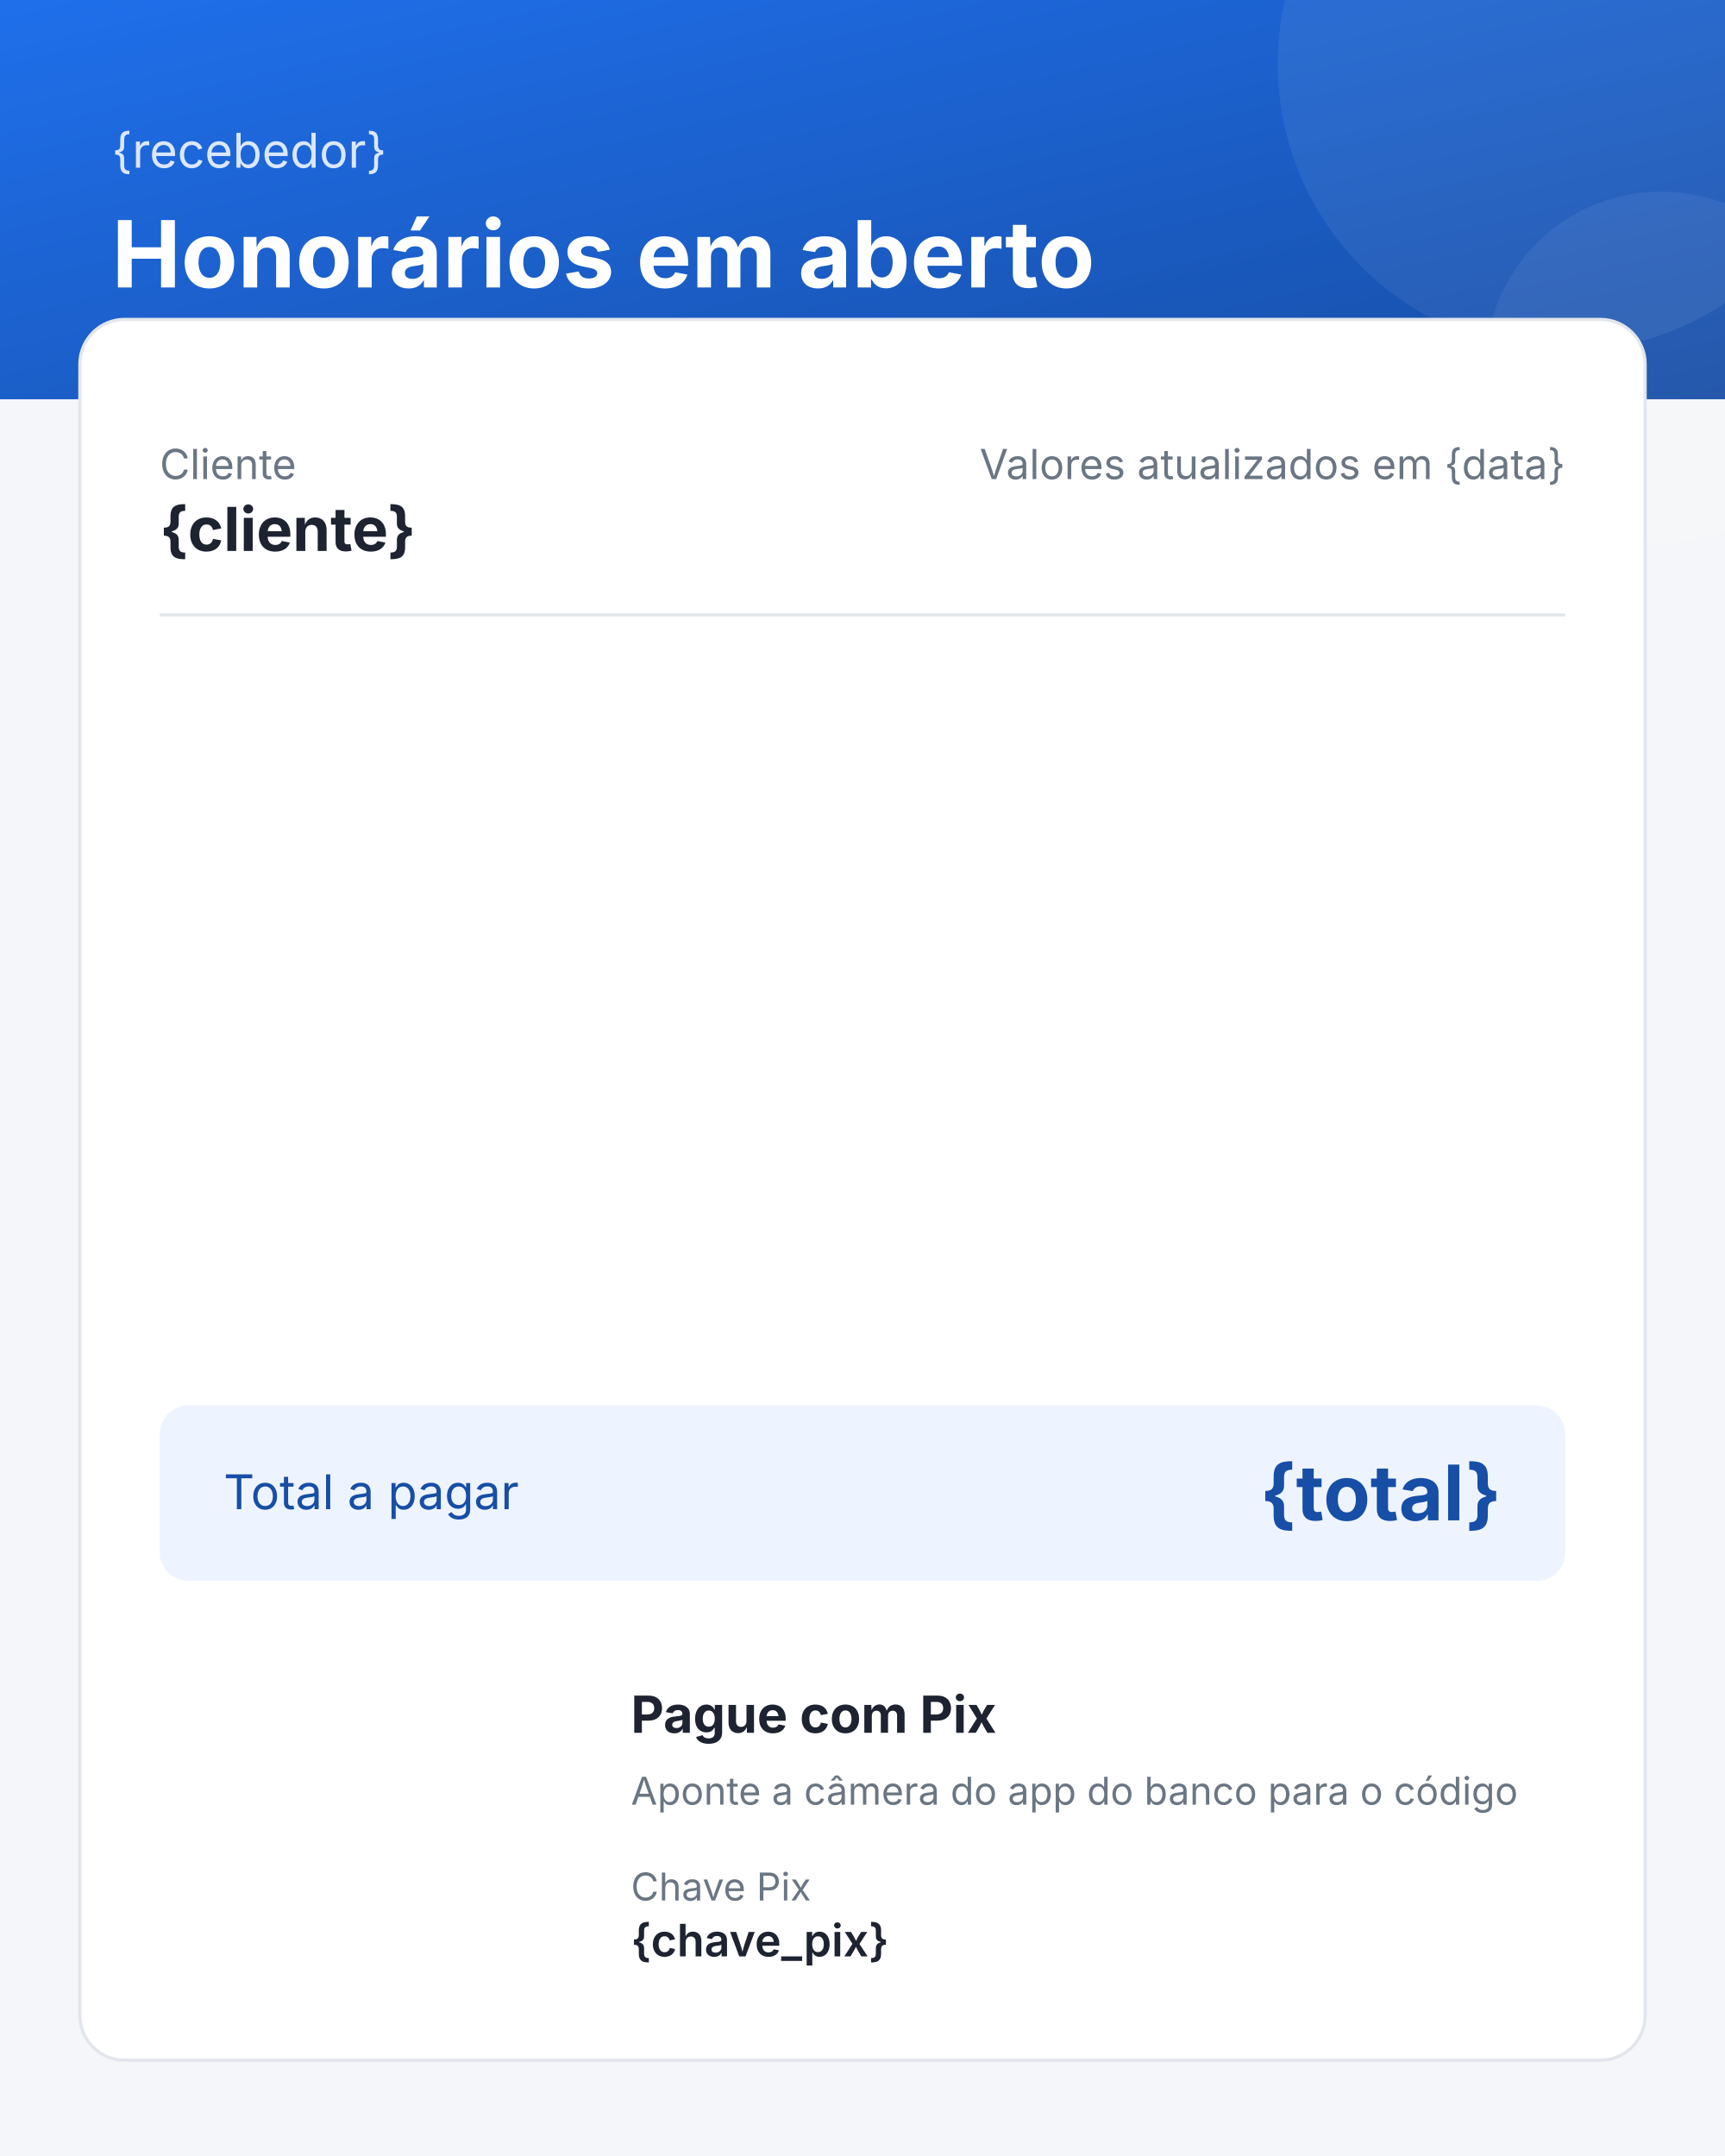
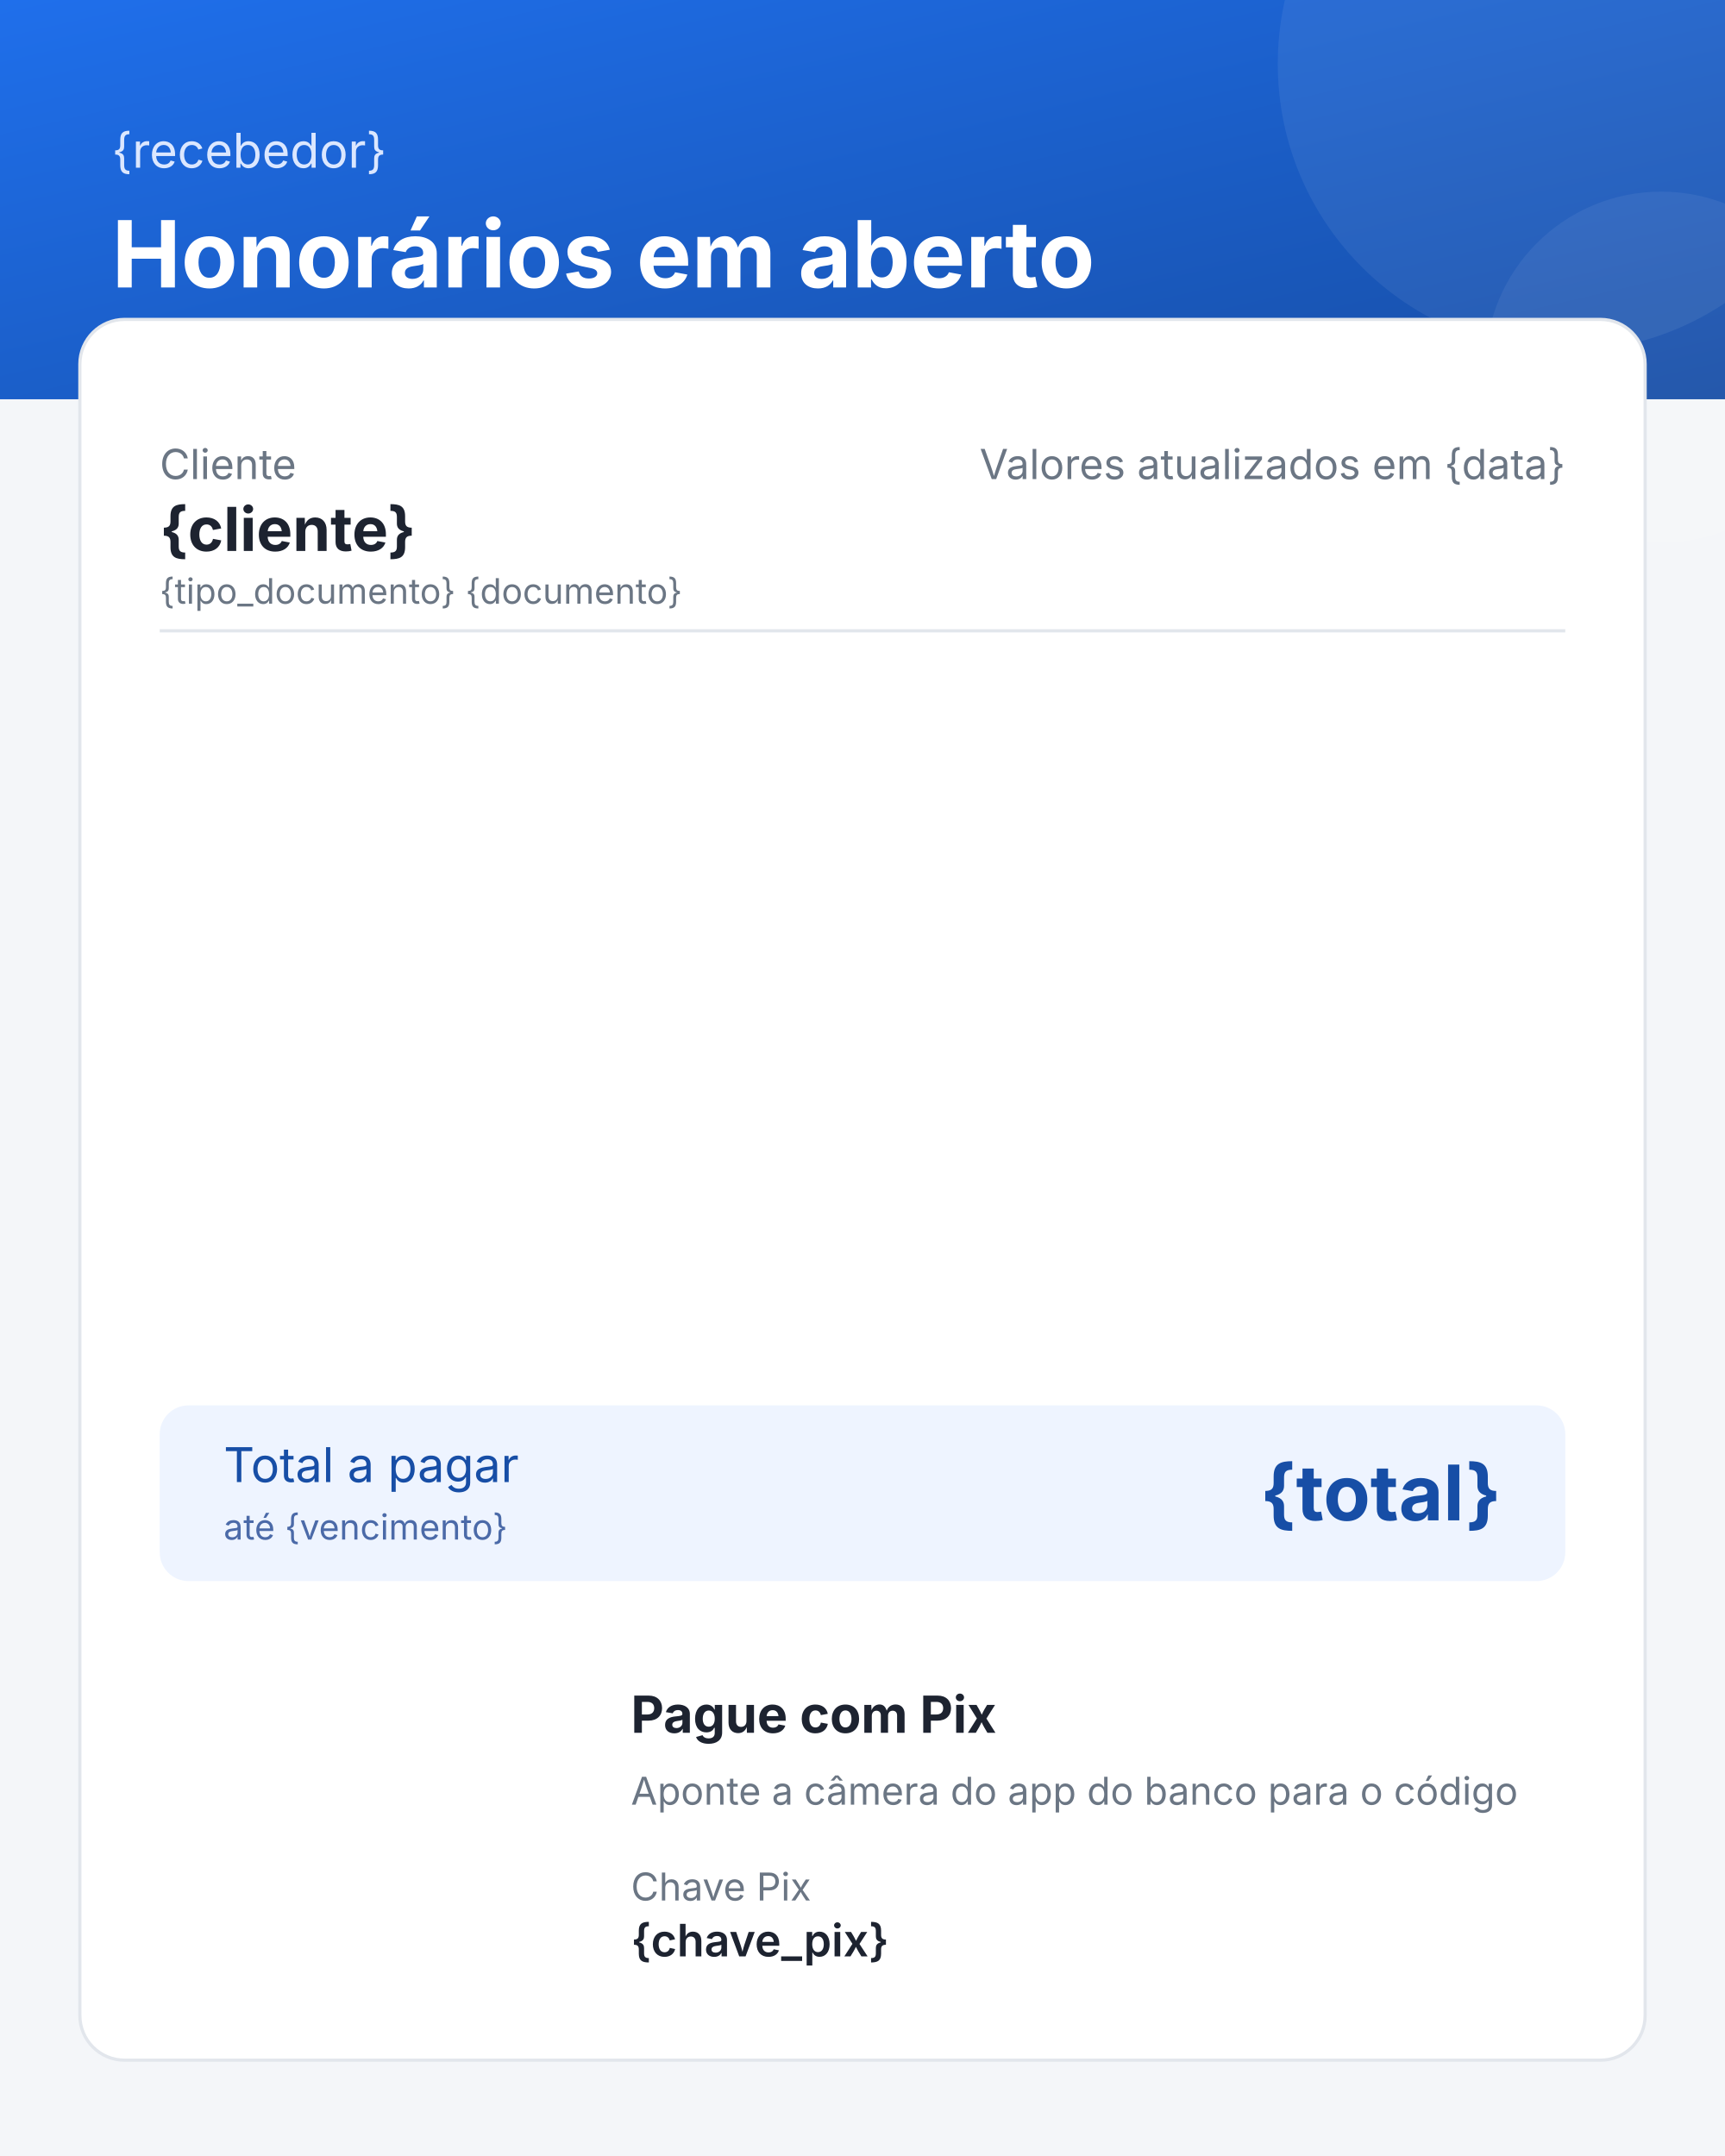
<svg xmlns="http://www.w3.org/2000/svg" width="1080" height="1350" viewBox="0 0 1080 1350">
  <defs>
    <linearGradient id="faixa" x1="0" y1="0" x2="1" y2="1">
      <stop offset="0" stop-color="#1f6feb" />
      <stop offset="1" stop-color="#174ea6" />
    </linearGradient>
  </defs>
  <rect width="1080" height="1350" fill="#f4f6f9" />
  <rect width="1080" height="250" fill="url(#faixa)" />
  <circle cx="980" cy="40" r="180" fill="#ffffff" fill-opacity="0.07" />
  <circle cx="1040" cy="230" r="110" fill="#ffffff" fill-opacity="0.06" />
  <g id="conteudo">
    <text x="70" y="105" font-family="Inter, Segoe UI, Arial, sans-serif" font-size="30" fill="#dbe7ff">{recebedor}</text>
    <text x="70" y="180" font-family="Inter, Segoe UI, Arial, sans-serif" font-size="58" font-weight="700" fill="#ffffff">Honorários em aberto</text>
    <rect x="50" y="200" width="980" height="1090" rx="28" fill="#ffffff" stroke="#e2e6ec" stroke-width="2" />
    <text x="100" y="300" font-family="Inter, Segoe UI, Arial, sans-serif" font-size="26" fill="#6b7684">Cliente</text>
    <text x="100" y="345" font-family="Inter, Segoe UI, Arial, sans-serif" font-size="38" font-weight="700" fill="#1d2330">{cliente}</text>
    <text x="980" y="300" text-anchor="end" font-family="Inter, Segoe UI, Arial, sans-serif" font-size="26" fill="#6b7684">Valores atualizados em {data}</text>
-     <line x1="100" y1="385" x2="980" y2="385" stroke="#e2e6ec" stroke-width="2" />
-     <rect id="lista" x="100" y="405" width="880" height="455" fill="none" />
+     <text x="100" y="378" font-family="Inter, Segoe UI, Arial, sans-serif" font-size="22" fill="#6b7684">{tipo_documento} {documento}</text>
+     <line x1="100" y1="395" x2="980" y2="395" stroke="#e2e6ec" stroke-width="2" />
+     <rect id="lista" x="100" y="410" width="880" height="450" fill="none" />
    <rect x="100" y="880" width="880" height="110" rx="18" fill="#eef4ff" />
-     <text x="140" y="945" font-family="Inter, Segoe UI, Arial, sans-serif" font-size="30" fill="#174ea6">Total a pagar</text>
+     <text x="140" y="928" font-family="Inter, Segoe UI, Arial, sans-serif" font-size="30" fill="#174ea6">Total a pagar</text>
+     <text x="140" y="964" font-family="Inter, Segoe UI, Arial, sans-serif" font-size="22" fill="#4b6aa8">até {vencimento}</text>
    <text x="940" y="952" text-anchor="end" font-family="Inter, Segoe UI, Arial, sans-serif" font-size="48" font-weight="700" fill="#174ea6">{total}</text>
    <rect id="qrcode" x="88" y="1008" width="272" height="272" fill="none" />
-     <text x="395" y="1085" font-family="Inter, Segoe UI, Arial, sans-serif" font-size="32" font-weight="700" fill="#1d2330">Pague com Pix</text>
-     <text x="395" y="1130" font-family="Inter, Segoe UI, Arial, sans-serif" font-size="24" fill="#6b7684">Aponte a câmera do app do banco para o código</text>
-     <text x="395" y="1190" font-family="Inter, Segoe UI, Arial, sans-serif" font-size="24" fill="#6b7684">Chave Pix</text>
-     <text x="395" y="1225" font-family="Inter, Segoe UI, Arial, sans-serif" font-size="28" font-weight="600" fill="#1d2330">{chave_pix}</text>
+     <g id="bloco-pix" data-sem-qrcode="translate(-307 30)">
+       <text x="395" y="1085" font-family="Inter, Segoe UI, Arial, sans-serif" font-size="32" font-weight="700" fill="#1d2330">Pague com Pix</text>
+       <g id="mensagem-qrcode">
+         <text x="395" y="1130" font-family="Inter, Segoe UI, Arial, sans-serif" font-size="24" fill="#6b7684">Aponte a câmera do app do banco para o código</text>
+       </g>
+       <g data-sem-qrcode="translate(0 -50)">
+         <text x="395" y="1190" font-family="Inter, Segoe UI, Arial, sans-serif" font-size="24" fill="#6b7684">Chave Pix</text>
+         <text x="395" y="1225" font-family="Inter, Segoe UI, Arial, sans-serif" font-size="28" font-weight="600" fill="#1d2330">{chave_pix}</text>
+       </g>
+     </g>
  </g>
</svg>
